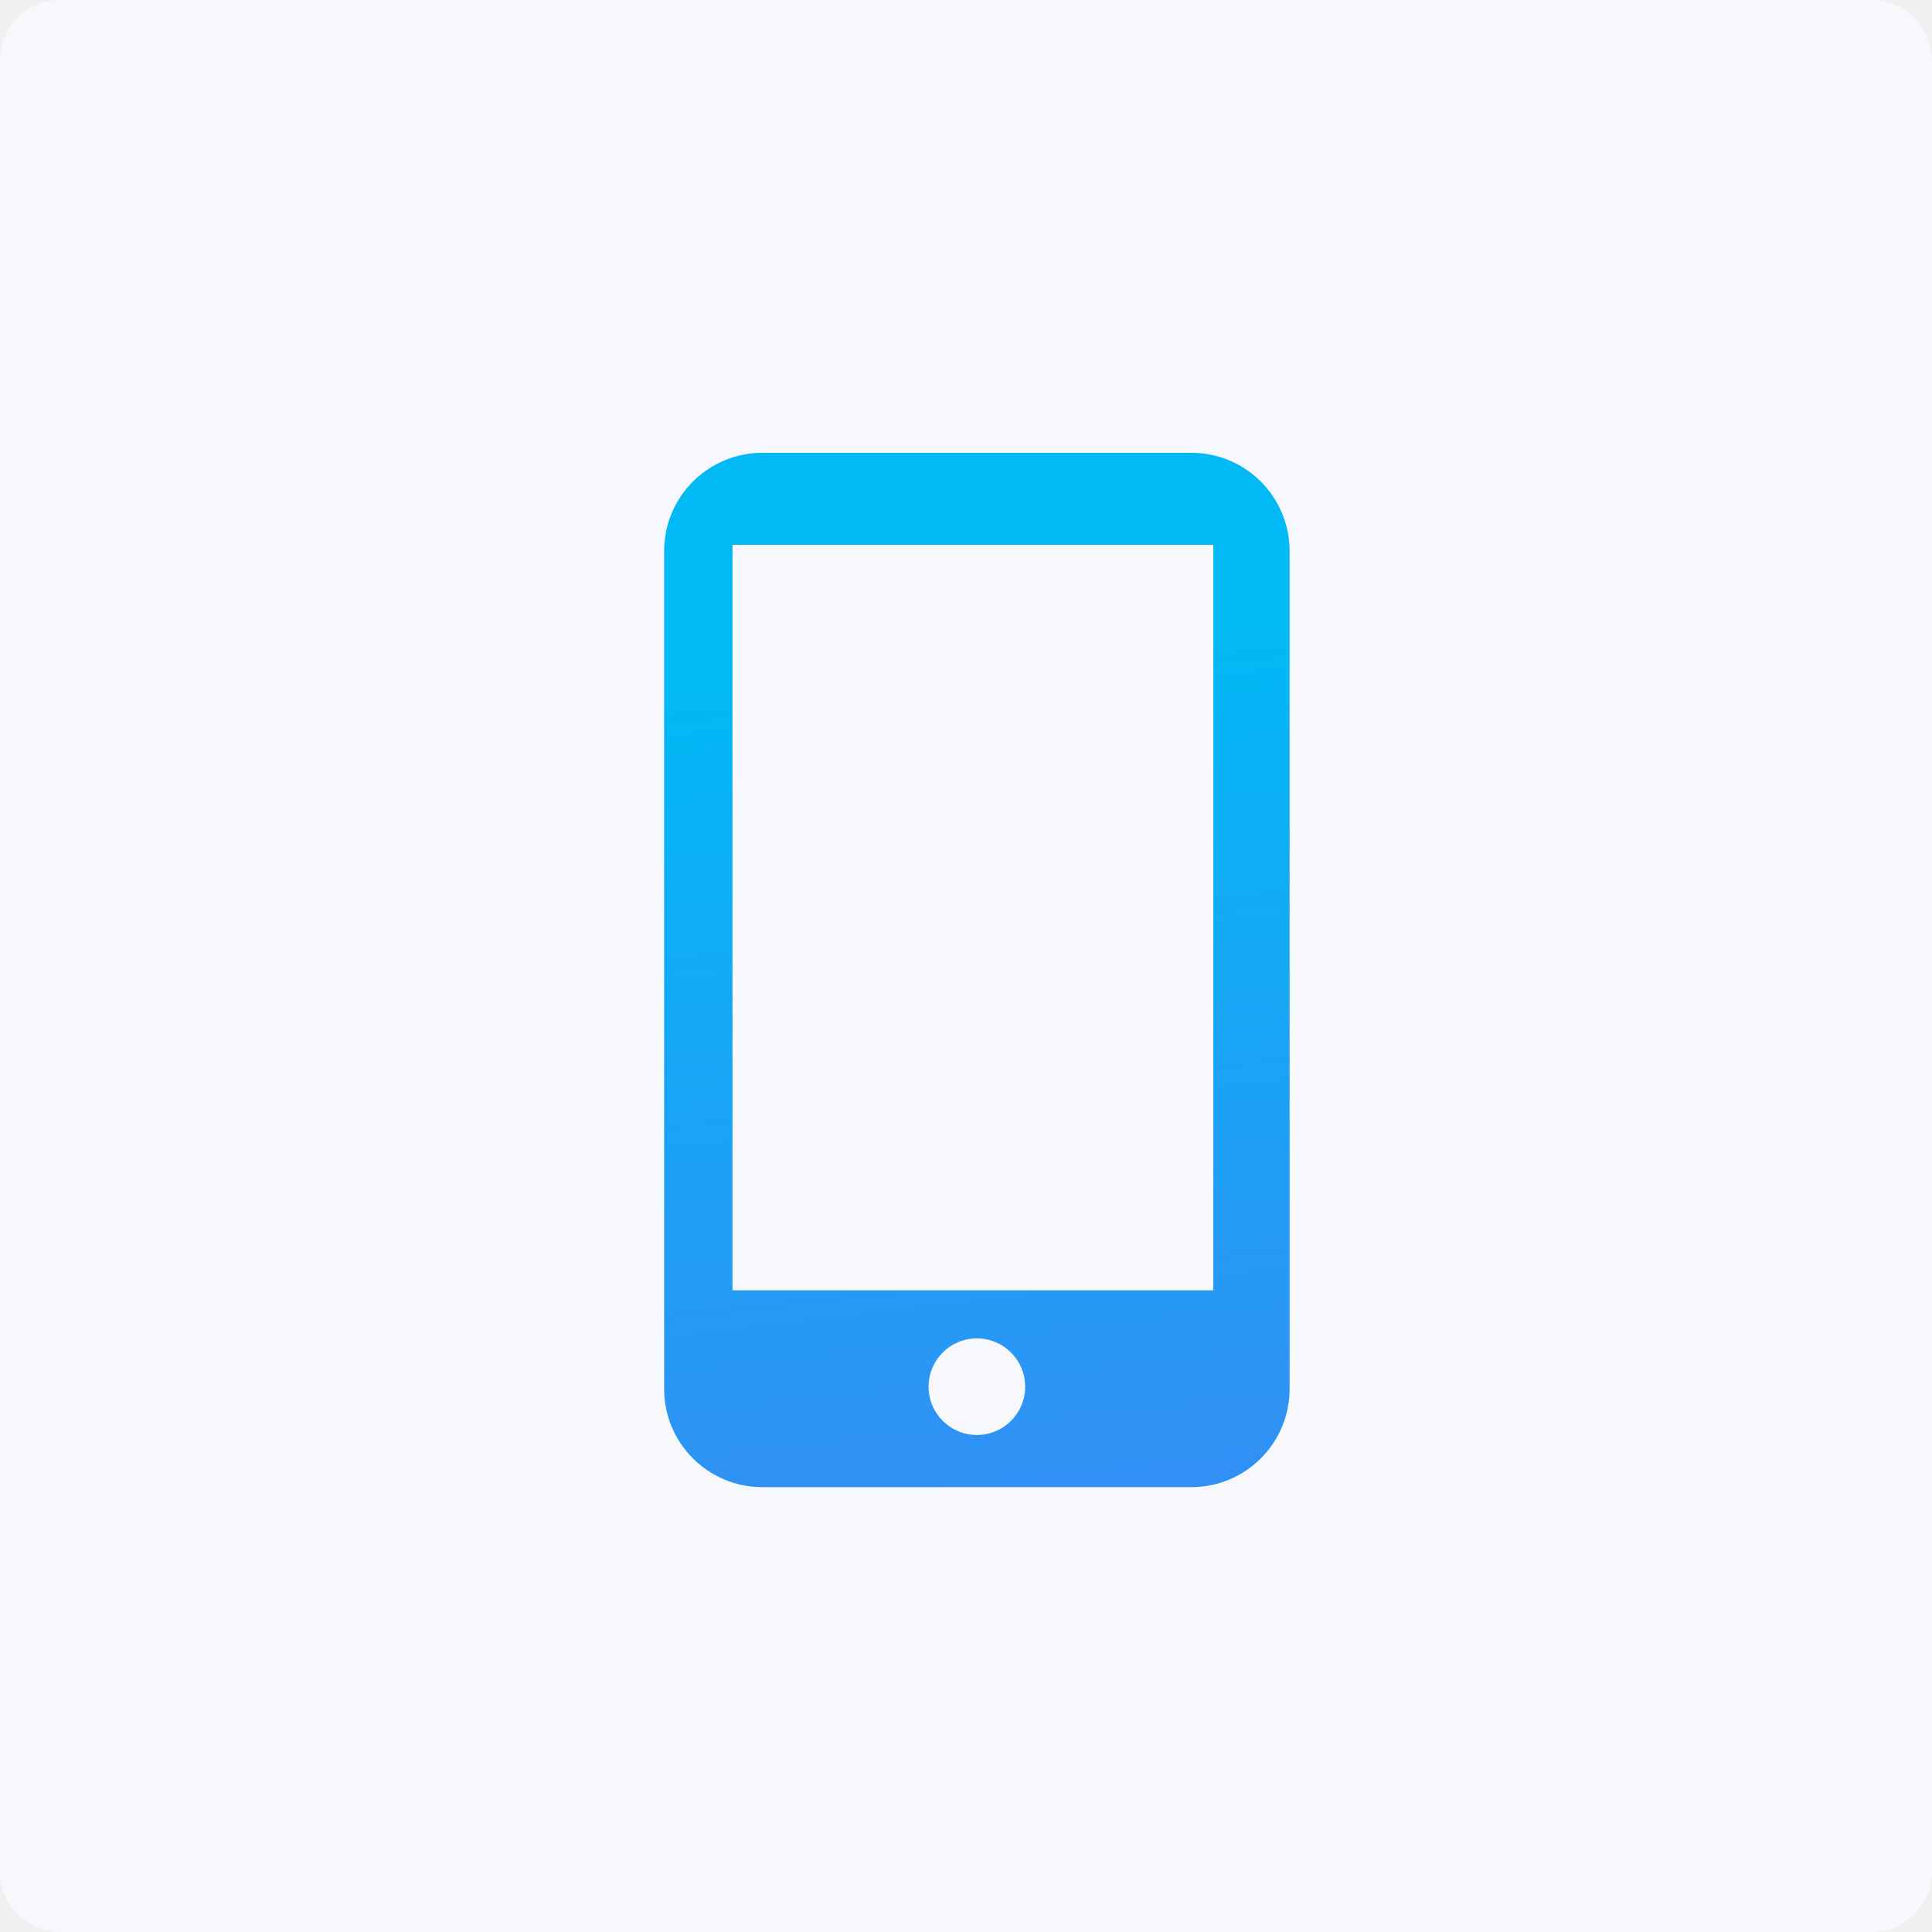
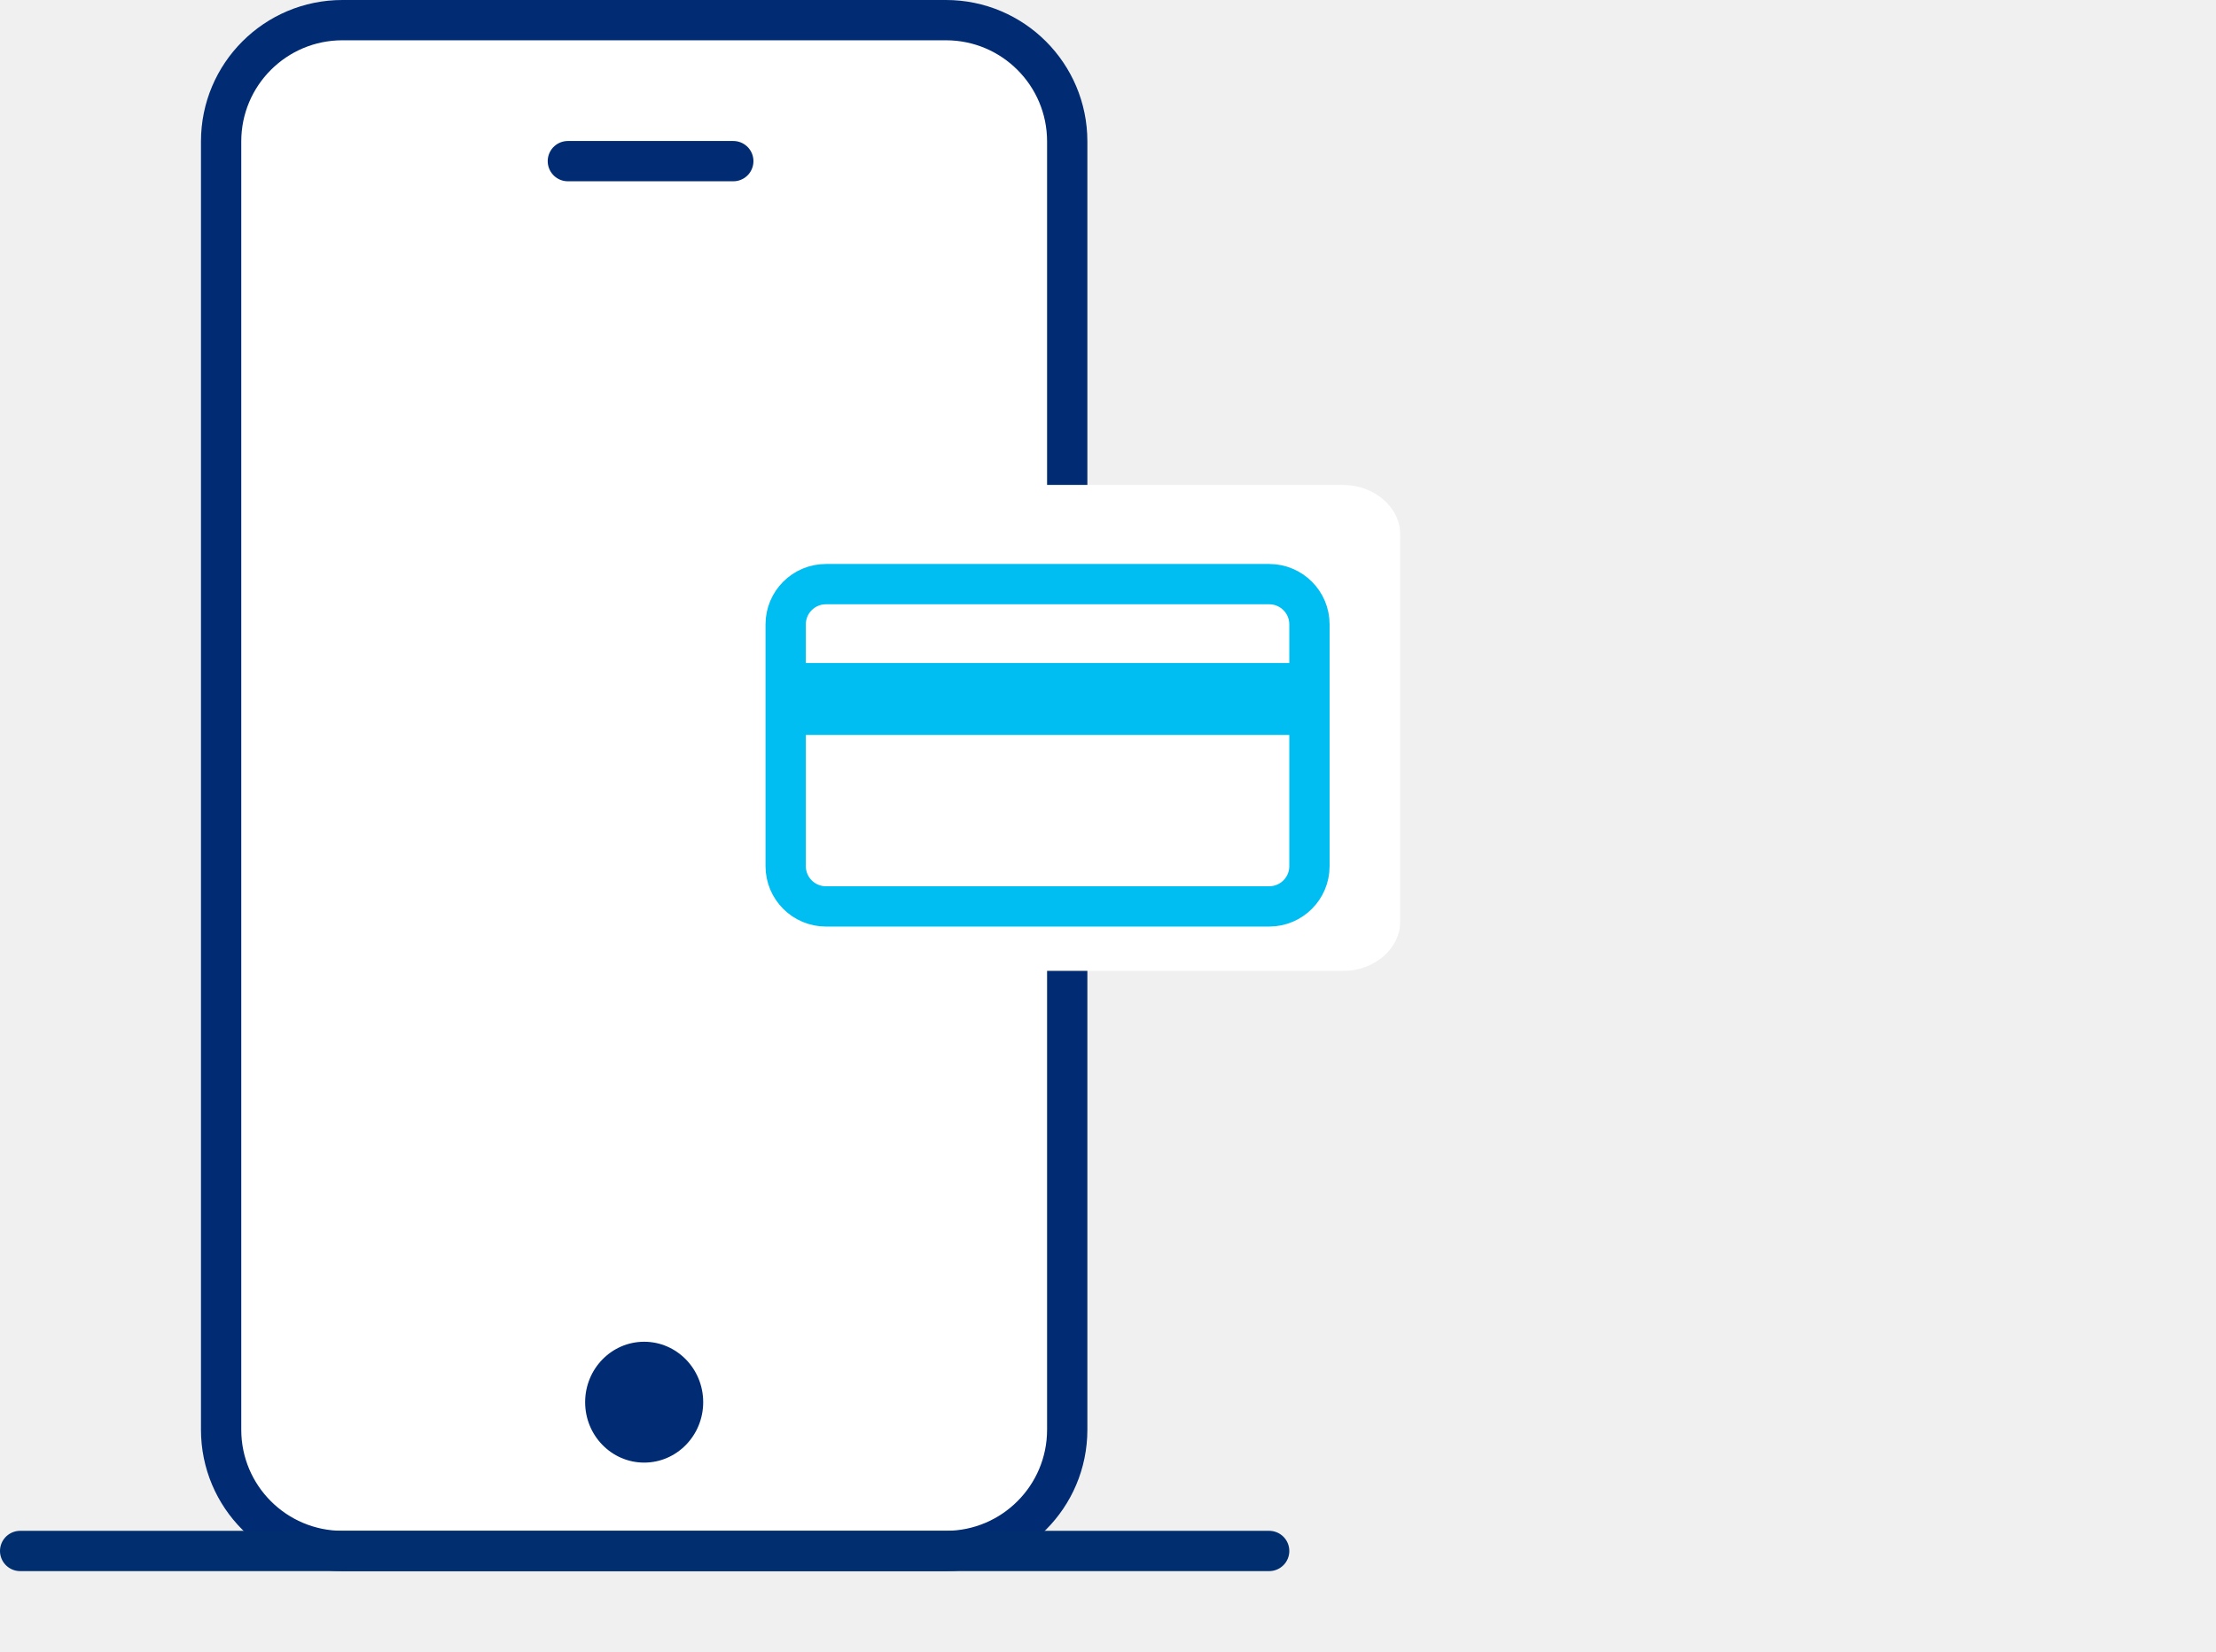
- <svg xmlns="http://www.w3.org/2000/svg" width="64" height="64" viewBox="0 0 64 64">
+ <svg xmlns="http://www.w3.org/2000/svg" xmlns:xlink="http://www.w3.org/1999/xlink" width="110" height="82" viewBox="0 0 110 82">
  <defs>
-     <linearGradient id="a" x1="47.929%" x2="53.9%" y1="19.029%" y2="108.5%">
-       <stop offset="0%" stop-color="#01B9F5" />
-       <stop offset="100%" stop-color="#368CF5" />
-     </linearGradient>
+     <path id="a" d="M0 .072h33.509V24.21H-.001z" />
  </defs>
-   <g fill="none" fill-rule="nonzero">
-     <rect width="64" height="64" fill="#F6F8FC" rx="2" />
-     <path fill="url(#a)" d="M39.464 15H25.256A3.256 3.256 0 0 0 22 18.256v27.752a3.256 3.256 0 0 0 3.256 3.256h14.208a3.256 3.256 0 0 0 3.256-3.256v-27.76A3.256 3.256 0 0 0 39.464 15zm.728 27.744H24.264V18.048h15.928v24.696zm-6.232 3.2a1.6 1.6 0 1 1 0-.016v.016z" />
+   <g fill="none" fill-rule="evenodd">
+     <path fill="#FFF" d="M46.956 77h-29.96a6.02 6.02 0 0 1-6.02-6.02V7.02A6.02 6.02 0 0 1 16.996 1h29.96a6.02 6.02 0 0 1 6.02 6.02v63.96a6.02 6.02 0 0 1-6.02 6.02" />
+     <path stroke="#012B72" stroke-linecap="round" stroke-linejoin="round" stroke-width="2" d="M46.956 77h-29.96a6.02 6.02 0 0 1-6.02-6.02V7.02A6.02 6.02 0 0 1 16.996 1h29.96a6.02 6.02 0 0 1 6.02 6.02V70.98A6.02 6.02 0 0 1 46.956 77z" />
+     <path fill="#012B72" d="M34.906 69.613c0 1.657-1.312 3-2.93 3-1.619 0-2.93-1.343-2.93-3s1.311-3 2.93-3c1.618 0 2.93 1.343 2.93 3" />
+     <path stroke="#002E6E" stroke-linecap="round" stroke-linejoin="round" stroke-width="2" d="M1 77h62" />
+     <path fill="#FFF" d="M36.4 8h-8.212" />
+     <path stroke="#012B72" stroke-linecap="round" stroke-linejoin="round" stroke-width="2" d="M36.4 8h-8.212" />
+     <g transform="translate(36 24)">
+       <mask id="b" fill="#fff">
+         <use xlink:href="#a" />
+       </mask>
+       <path fill="#FFF" d="M30.633 24.21H2.877C1.287 24.21 0 23.1 0 21.73V2.552C0 1.182 1.288.072 2.877.072h27.756c1.589 0 2.877 1.11 2.877 2.48V21.73c0 1.37-1.288 2.48-2.877 2.48" mask="url(#b)" />
+     </g>
+     <g>
+       <path stroke="#00BDF2" stroke-linecap="round" stroke-linejoin="round" stroke-width="2" d="M63.001 45H40.999A1.999 1.999 0 0 1 39 43.001V30.999c0-1.104.895-1.999 1.999-1.999h22.002c1.104 0 1.999.895 1.999 1.999v12.002A1.999 1.999 0 0 1 63.001 45z" />
+       <path fill="#00BDF2" d="M38.898 36.487h26.78v-3.571h-26.78z" />
+     </g>
  </g>
</svg>
